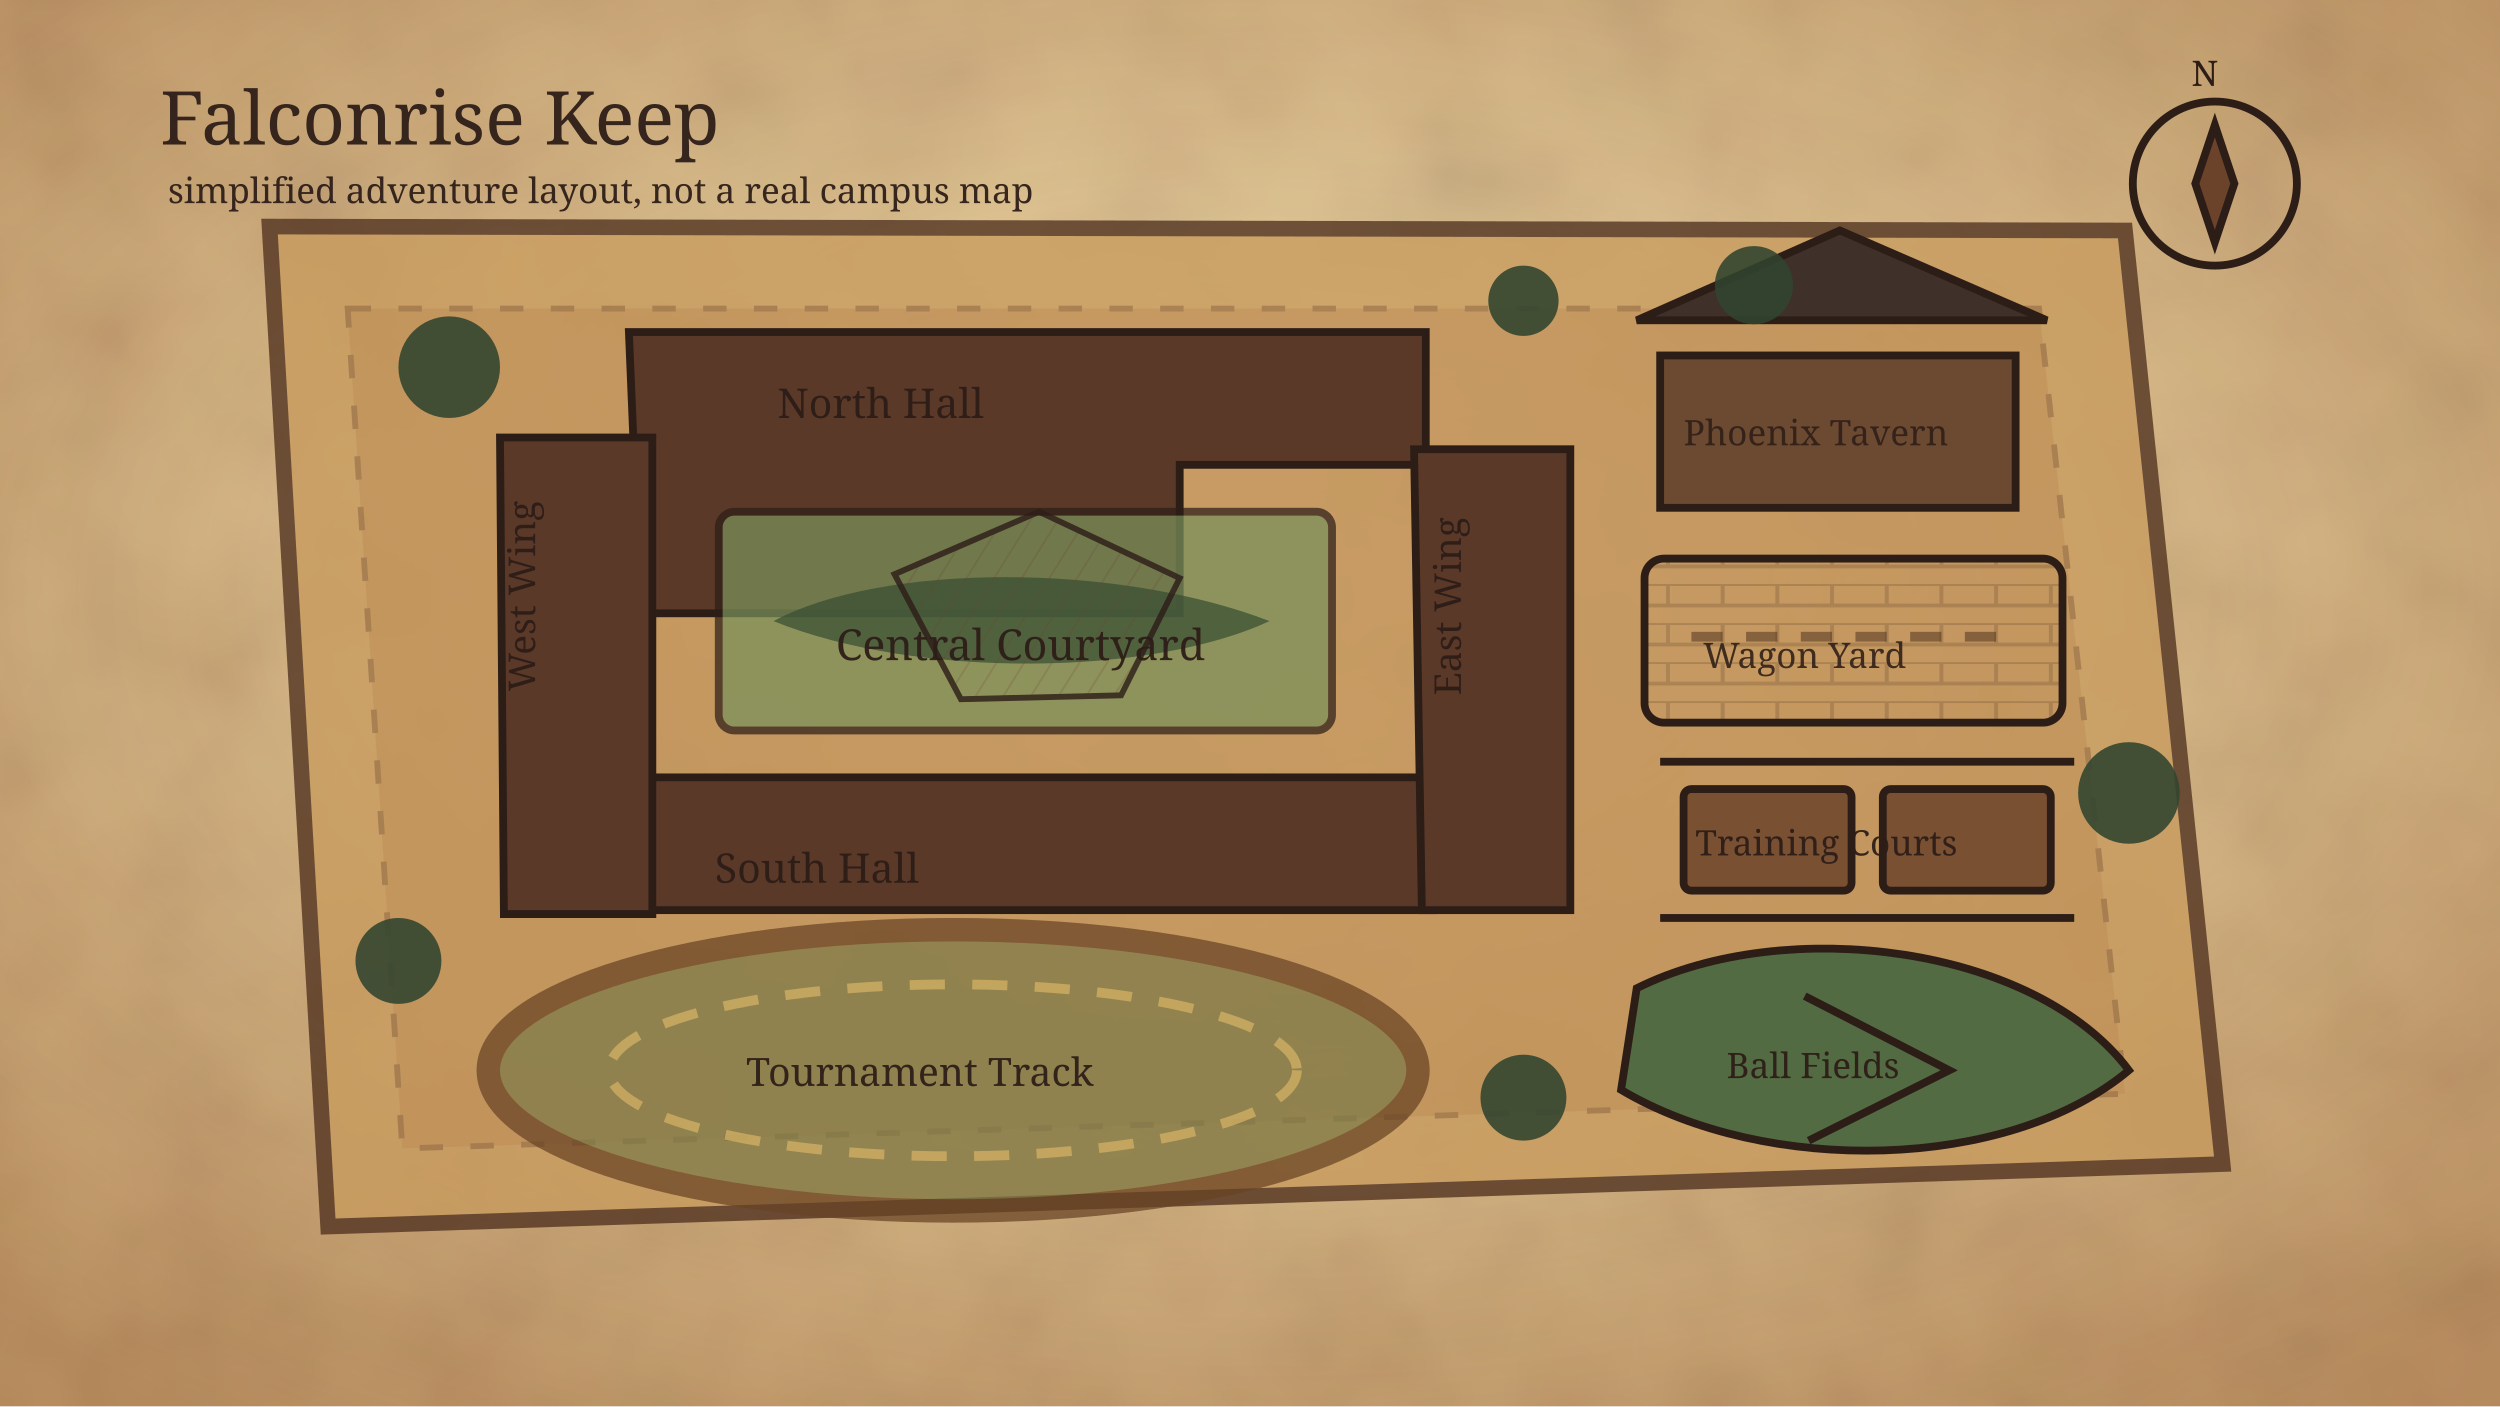
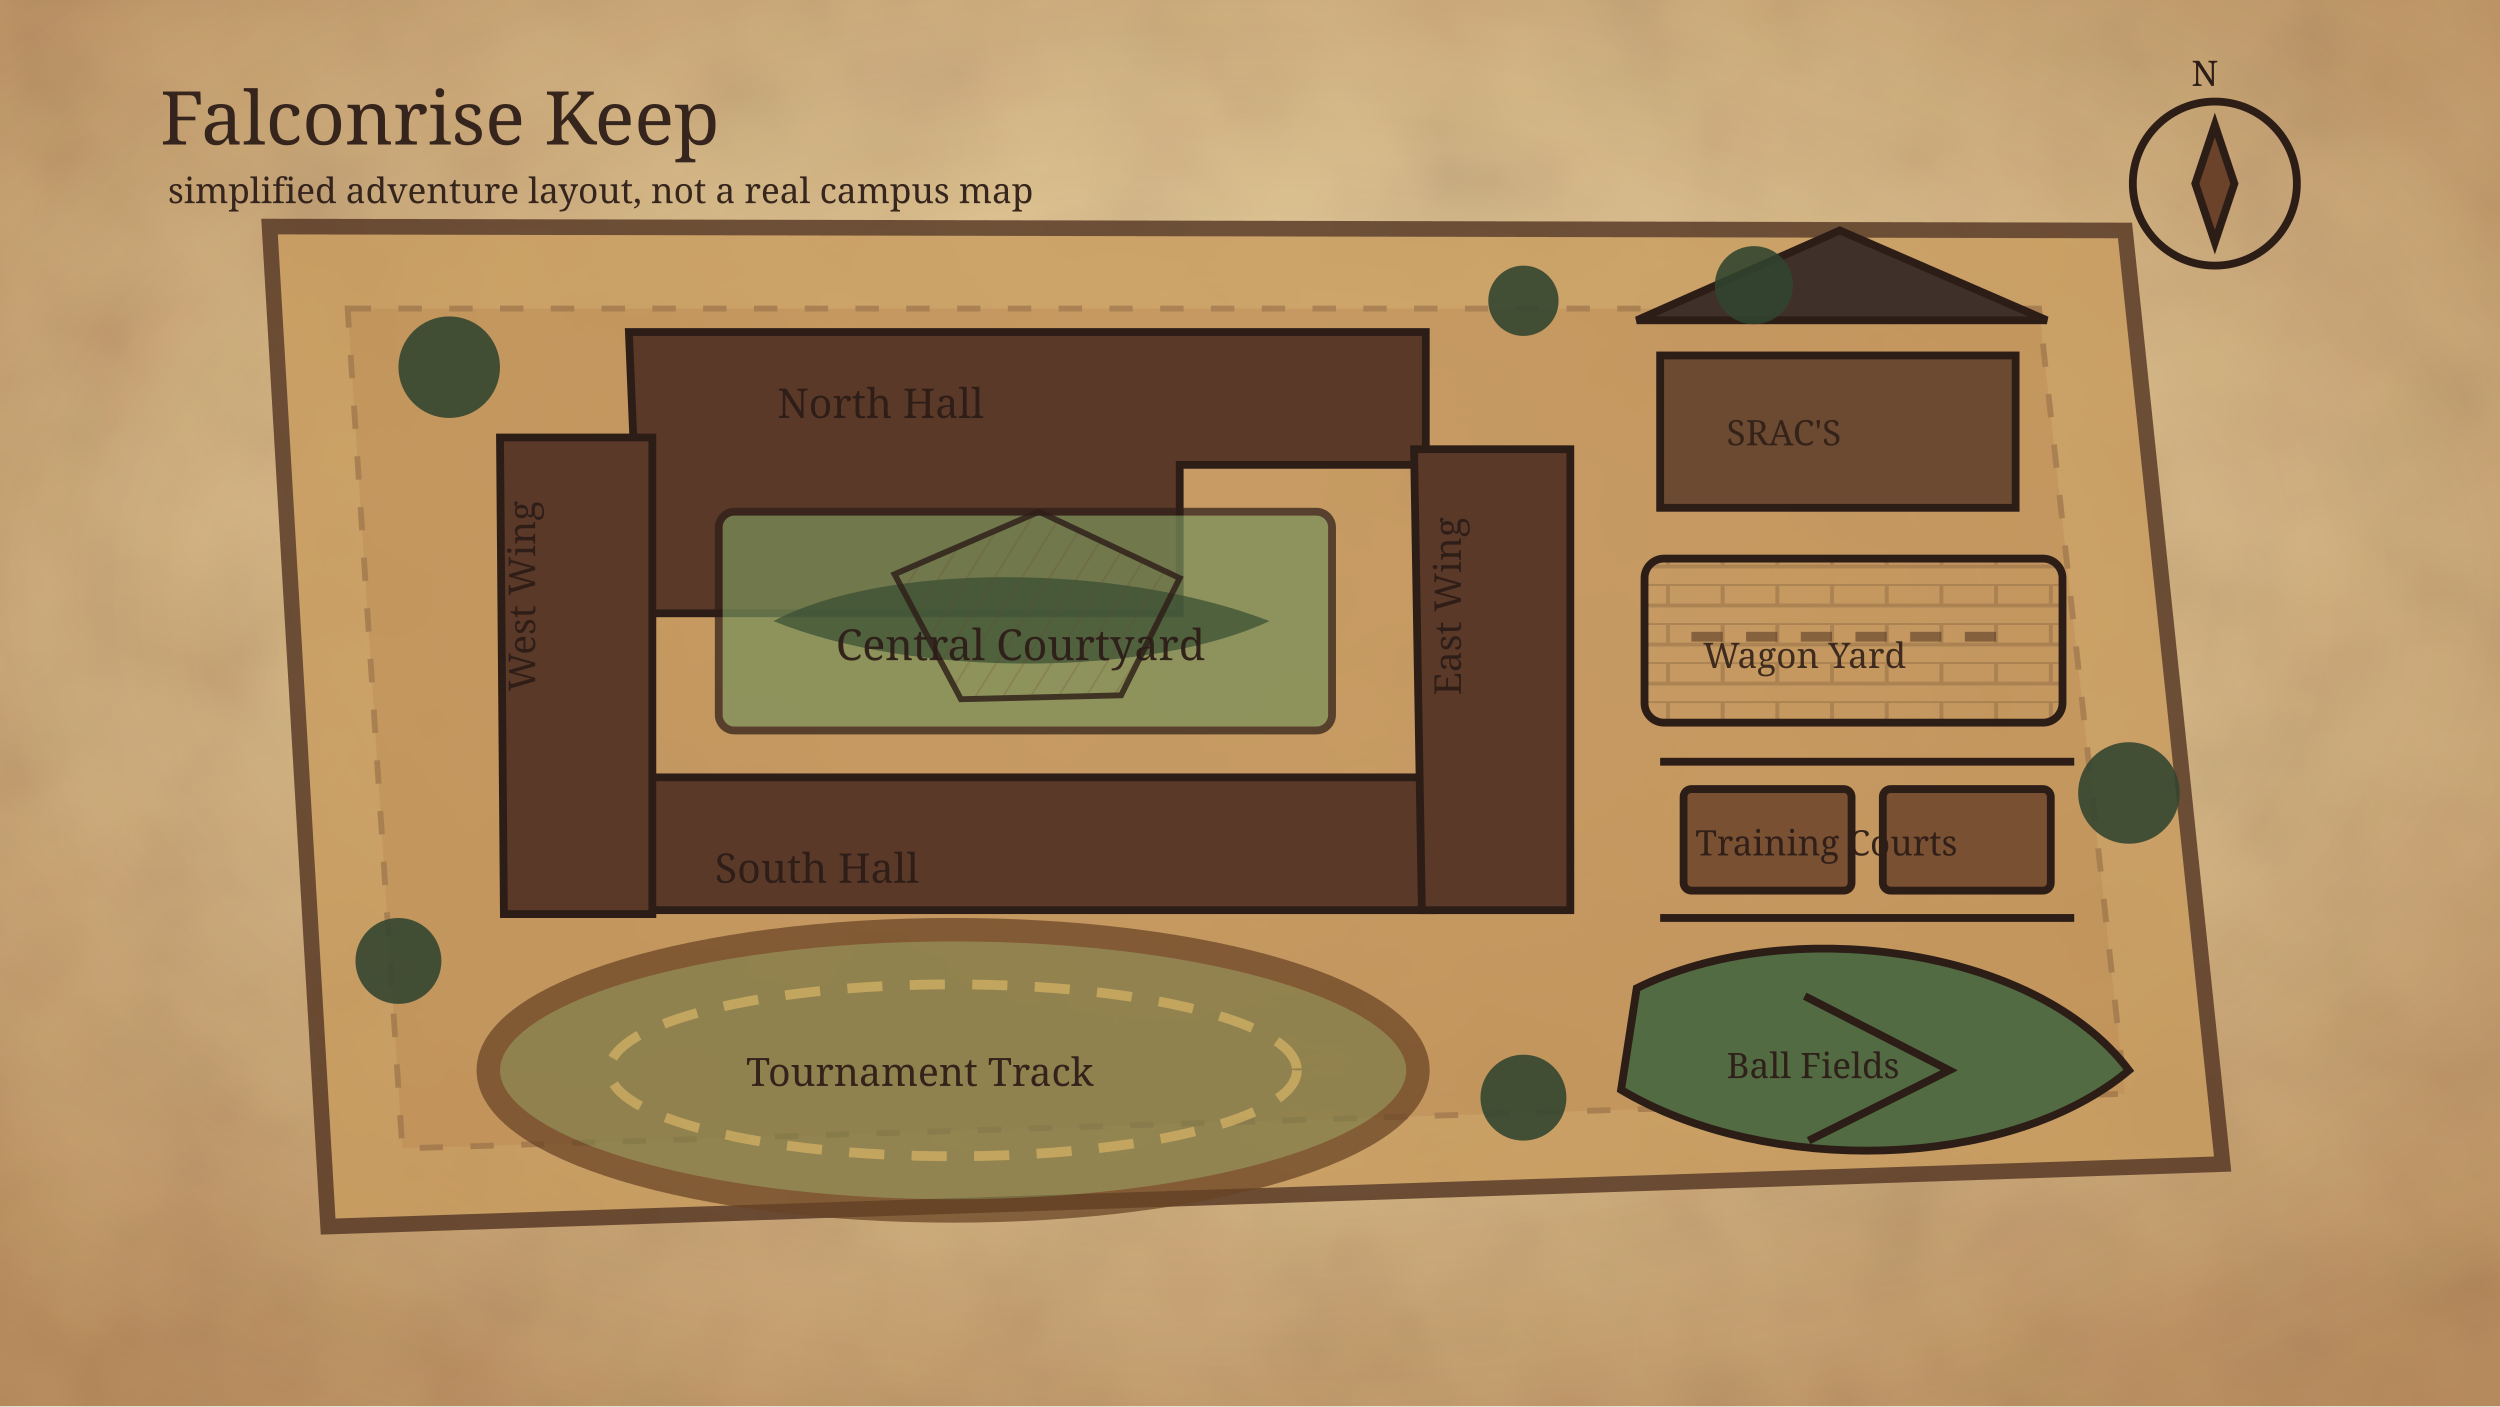
<svg xmlns="http://www.w3.org/2000/svg" viewBox="0 0 1280 720" role="img" aria-labelledby="title desc">
  <defs>
    <radialGradient id="paperGlow" cx="50%" cy="42%" r="72%">
      <stop offset="0" stop-color="#efdca9" />
      <stop offset="1" stop-color="#a87545" />
    </radialGradient>
    <filter id="rough">
      <feTurbulence type="fractalNoise" baseFrequency="0.014" numOctaves="3" seed="22" />
      <feColorMatrix type="saturate" values="0.3" />
      <feBlend in="SourceGraphic" mode="multiply" />
    </filter>
    <pattern id="hatch" width="12" height="12" patternUnits="userSpaceOnUse" patternTransform="rotate(32)">
      <path d="M0 0 L0 12" stroke="#6b432b" stroke-width="2" opacity="0.24" />
    </pattern>
    <pattern id="cobbles" width="28" height="20" patternUnits="userSpaceOnUse">
      <path d="M0 10 H28 M14 0 V10 M0 20 H28" stroke="#7b5839" stroke-width="2" opacity="0.34" />
    </pattern>
  </defs>
  <rect width="1280" height="720" fill="url(#paperGlow)" />
  <rect width="1280" height="720" fill="#fff2c8" opacity="0.22" filter="url(#rough)" />
  <path d="M138 116 L1088 118 L1138 596 L168 628 Z" fill="#c89b5e" opacity="0.78" stroke="#50311f" stroke-width="8" />
  <path d="M178 158 L1044 158 L1088 560 L206 588 Z" fill="#b88450" opacity="0.35" stroke="#6b432b" stroke-width="3" stroke-dasharray="12 14" />
  <g fill="#5b3928" stroke="#2d1d17" stroke-width="4">
    <path d="M322 170 H730 V238 H604 V314 H328 Z" />
    <path d="M324 398 H734 V466 H322 Z" />
    <path d="M256 224 H334 V468 H258 Z" />
    <path d="M724 230 H804 V466 H728 Z" />
  </g>
  <rect x="368" y="262" width="314" height="112" rx="8" fill="#78905a" opacity="0.72" stroke="#2d1d17" stroke-width="4" />
  <path d="M396 318 C452 288 572 288 650 318 C590 346 470 348 396 318 Z" fill="#384d32" opacity="0.72" />
  <path d="M458 294 L532 262 L604 296 L574 356 L492 358 Z" fill="url(#hatch)" stroke="#2d1d17" stroke-width="3" opacity="0.82" />
  <g fill="#6c4a32" stroke="#2d1d17" stroke-width="4">
    <path d="M850 182 H1032 V260 H850 Z" />
    <path d="M838 164 L942 118 L1048 164 Z" fill="#3f3029" />
  </g>
  <rect x="842" y="286" width="214" height="84" rx="10" fill="url(#cobbles)" stroke="#2d1d17" stroke-width="4" />
  <path d="M866 326 H1032" stroke="#50311f" stroke-width="5" stroke-dasharray="16 12" opacity="0.54" />
  <g fill="#2d1d17" font-family="Georgia, serif" font-size="18" opacity="0.88">
-     <text x="862" y="228">Phoenix Tavern</text>
+     <text x="884" y="228">SRAC'S</text>
    <text x="872" y="342">Wagon Yard</text>
  </g>
  <ellipse cx="488" cy="548" rx="238" ry="72" fill="#7d7a48" opacity="0.72" stroke="#684224" stroke-width="12" />
  <ellipse cx="488" cy="548" rx="176" ry="44" fill="none" stroke="#d4b164" stroke-width="5" stroke-dasharray="18 14" opacity="0.74" />
  <g fill="#7a5032" stroke="#2d1d17" stroke-width="4">
    <rect x="862" y="404" width="86" height="52" rx="4" />
    <rect x="964" y="404" width="86" height="52" rx="4" />
    <path d="M850 390 H1062 M850 470 H1062" fill="none" />
  </g>
  <g fill="#526b42" stroke="#2d1d17" stroke-width="4">
    <path d="M838 506 C914 468 1042 484 1090 548 C1028 600 904 602 830 558 Z" />
    <path d="M924 510 L998 548 L926 584" fill="none" />
  </g>
  <g fill="#31442f" opacity="0.88">
    <circle cx="230" cy="188" r="26" />
    <circle cx="204" cy="492" r="22" />
    <circle cx="780" cy="154" r="18" />
    <circle cx="1090" cy="406" r="26" />
    <circle cx="780" cy="562" r="22" />
    <circle cx="898" cy="146" r="20" />
  </g>
  <g fill="#2d1d17" opacity="0.94" font-family="Georgia, serif">
    <text x="82" y="74" font-size="38">Falconrise Keep</text>
    <text x="86" y="104" font-size="18">simplified adventure layout, not a real campus map</text>
    <text x="398" y="214" font-size="21">North Hall</text>
    <text x="366" y="452" font-size="21">South Hall</text>
    <text x="274" y="354" font-size="19" transform="rotate(-90 274 354)">West Wing</text>
    <text x="748" y="356" font-size="19" transform="rotate(-90 748 356)">East Wing</text>
    <text x="428" y="338" font-size="22">Central Courtyard</text>
    <text x="382" y="556" font-size="20">Tournament Track</text>
    <text x="868" y="438" font-size="18">Training Courts</text>
    <text x="884" y="552" font-size="18">Ball Fields</text>
  </g>
  <g transform="translate(1134 94)" fill="none" stroke="#2d1d17" stroke-width="4">
    <circle cx="0" cy="0" r="42" />
    <path d="M0 -30 L10 0 L0 30 L-10 0 Z" fill="#6b432b" />
    <text x="-12" y="-50" fill="#2d1d17" stroke="none" font-family="Georgia, serif" font-size="18">N</text>
  </g>
</svg>
